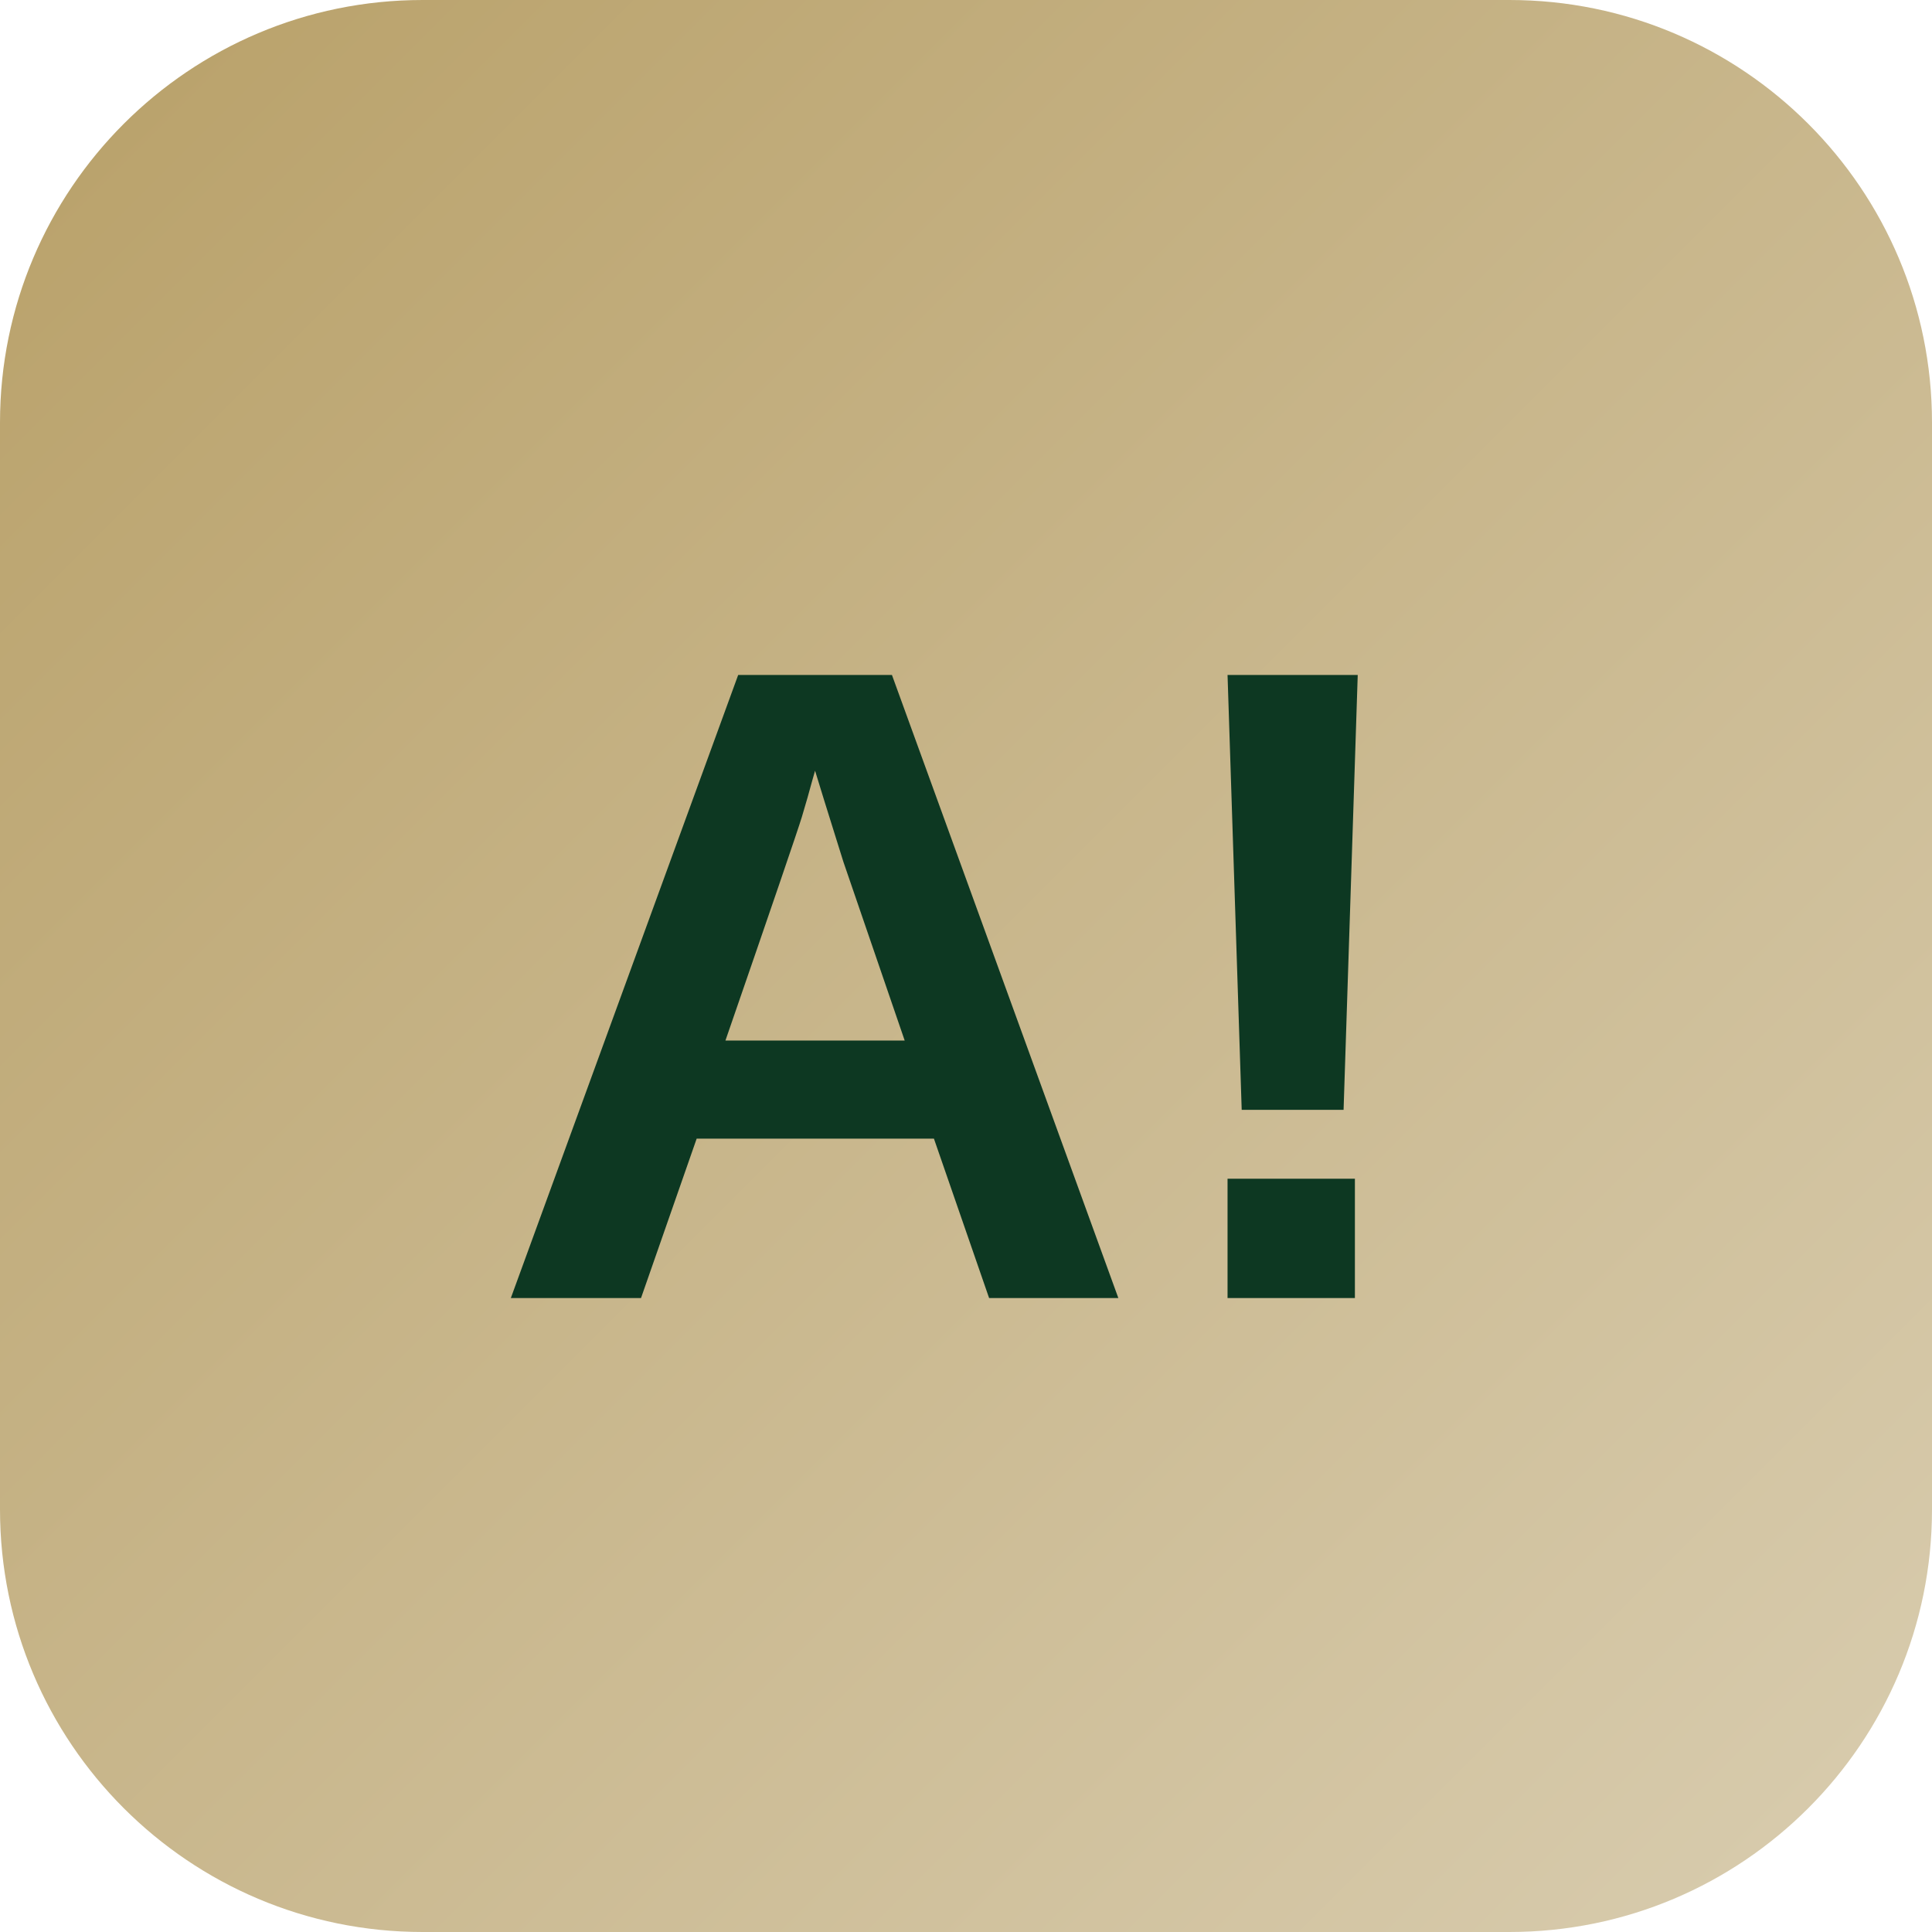
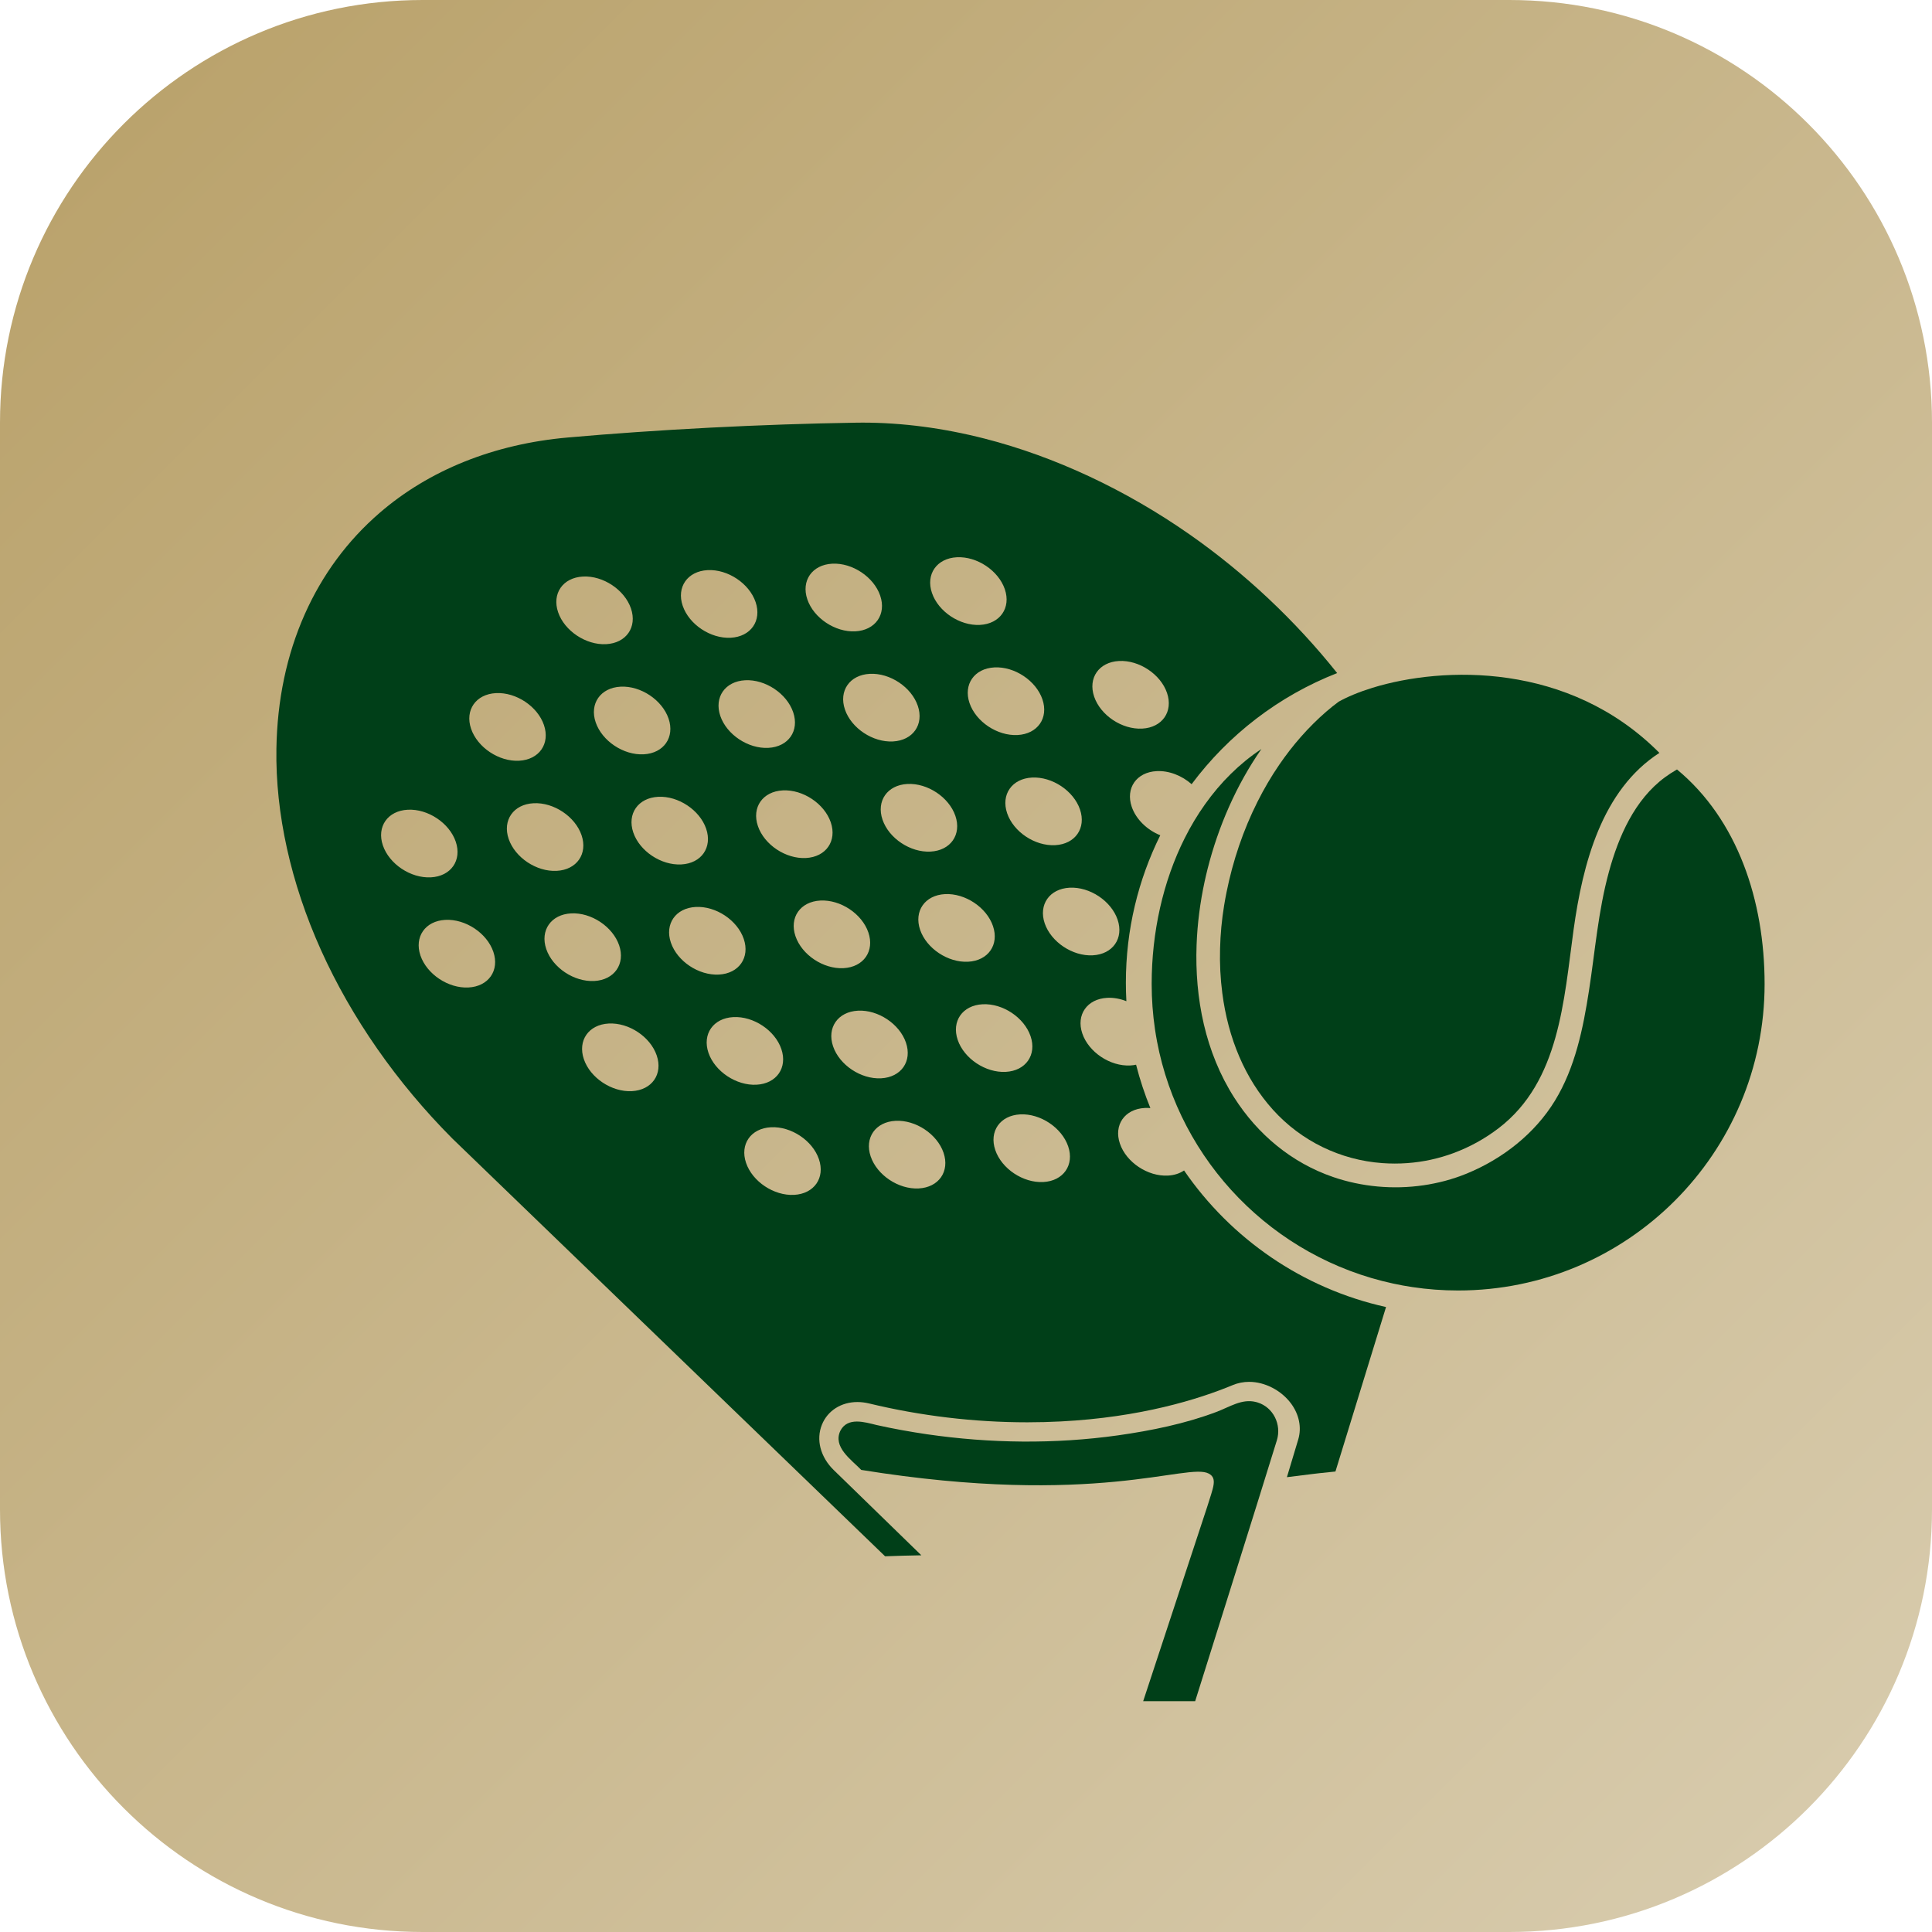
<svg xmlns="http://www.w3.org/2000/svg" viewBox="0 0 64 64">
  <defs>
    <linearGradient id="g" x1="0" y1="0" x2="1" y2="1">
      <stop offset="0" stop-color="#b8a068" />
      <stop offset="1" stop-color="#d9cdb0" />
    </linearGradient>
  </defs>
  <rect width="64" height="64" rx="14" fill="url(#g)" />
-   <text x="32" y="43" text-anchor="middle" font-family="Arial, sans-serif" font-weight="900" font-size="30" fill="#0d3822">A!</text>
+   <svg x="4" y="4" width="56" height="56" viewBox="405 -125 700 700" fill="#003f18">
+     <path d="M 883.727 421.391 C 876.984 443.371 849.891 529.434 849.891 529.434 L 828.363 529.434 L 854.906 448.84 C 857.273 441.094 859.266 437.191 855.531 435.184 C 846.762 430.469 808.859 449.348 711.625 433.66 C 707.492 429.391 699.68 424.141 703.031 417.332 C 706.082 411.727 712.906 413.824 717.98 415.074 C 724.875 416.613 731.848 417.867 738.848 418.898 C 764.969 422.691 791.758 423.023 817.922 419.352 C 831.77 417.387 845.664 414.543 858.543 409.707 C 864.305 407.547 869.129 404.129 874.934 405.508 C 875.211 405.578 875.492 405.66 875.77 405.738 C 882.27 407.77 885.723 414.883 883.727 421.391 " />
+     <path d="M 786.992 314.453 C 778.66 314.883 769.766 308.957 767.129 301.223 C 764.488 293.488 769.105 286.871 777.441 286.441 C 785.773 286.012 794.668 291.938 797.305 299.672 C 799.945 307.398 795.328 314.023 786.992 314.453 Z M 751.57 255.613 C 748.93 247.887 753.535 241.273 761.871 240.844 C 770.207 240.414 779.098 246.328 781.738 254.062 C 784.375 261.801 779.758 268.414 771.434 268.844 C 763.102 269.273 754.207 263.348 751.57 255.613 Z M 735.398 317.109 C 727.066 317.539 718.172 311.613 715.535 303.879 C 712.895 296.156 717.5 289.531 725.836 289.109 C 734.172 288.68 743.062 294.598 745.703 302.332 C 748.34 310.066 743.727 316.68 735.398 317.109 Z M 699.965 258.281 C 697.324 250.547 701.941 243.93 710.277 243.5 C 718.602 243.07 727.496 248.988 730.133 256.723 C 732.781 264.457 728.164 271.074 719.832 271.504 C 711.496 271.934 702.602 266.008 699.965 258.281 Z M 684.395 212.672 C 681.758 204.938 686.375 198.324 694.707 197.895 C 703.043 197.465 711.938 203.379 714.574 211.113 C 717.211 218.848 712.598 225.465 704.262 225.895 C 695.926 226.324 687.035 220.406 684.395 212.672 Z M 683.797 319.77 C 675.461 320.199 666.566 314.273 663.93 306.539 C 661.289 298.812 665.906 292.199 674.242 291.77 C 682.566 291.34 691.461 297.254 694.098 304.988 C 696.746 312.723 692.129 319.34 683.797 319.77 Z M 648.359 260.941 C 645.723 253.203 650.34 246.59 658.672 246.16 C 667.008 245.73 675.902 251.645 678.539 259.379 C 681.176 267.117 676.562 273.73 668.227 274.16 C 659.902 274.59 650.996 268.664 648.359 260.941 Z M 632.801 215.332 C 630.164 207.598 634.77 200.98 643.105 200.551 C 651.438 200.121 660.332 206.039 662.969 213.773 C 665.609 221.508 660.992 228.121 652.668 228.551 C 644.332 228.98 635.441 223.066 632.801 215.332 Z M 616.633 276.82 C 608.297 277.25 599.402 271.332 596.766 263.598 C 594.129 255.863 598.742 249.246 607.07 248.816 C 615.402 248.387 624.297 254.305 626.934 262.039 C 629.574 269.773 624.965 276.391 616.633 276.82 Z M 581.195 217.988 C 578.559 210.254 583.176 203.641 591.508 203.211 C 599.832 202.781 608.727 208.707 611.375 216.43 C 614.012 224.164 609.398 230.781 601.062 231.211 C 592.727 231.641 583.836 225.723 581.195 217.988 Z M 565.625 172.379 C 562.988 164.645 567.605 158.031 575.941 157.602 C 584.273 157.172 593.168 163.098 595.809 170.832 C 598.445 178.555 593.828 185.184 585.492 185.602 C 577.168 186.031 568.273 180.117 565.625 172.379 Z M 548.969 233.898 C 540.645 234.328 531.75 228.402 529.102 220.676 C 526.465 212.941 531.082 206.328 539.414 205.898 C 547.75 205.469 556.645 211.383 559.281 219.117 C 561.918 226.852 557.301 233.469 548.969 233.898 Z M 513.543 175.07 C 510.906 167.336 515.512 160.719 523.844 160.289 C 532.18 159.859 541.074 165.773 543.715 173.512 C 546.352 181.246 541.734 187.859 533.41 188.289 C 525.074 188.719 516.18 182.805 513.543 175.07 Z M 560.371 112.004 C 568.703 111.574 577.598 117.488 580.238 125.223 C 582.875 132.957 578.27 139.574 569.934 140.004 C 561.602 140.434 552.707 134.508 550.066 126.773 C 547.43 119.047 552.047 112.422 560.371 112.004 Z M 596.406 63.734 C 604.738 63.305 613.633 69.223 616.273 76.957 C 618.91 84.691 614.305 91.309 605.969 91.738 C 597.637 92.168 588.742 86.242 586.105 78.516 C 583.465 70.781 588.07 64.164 596.406 63.734 Z M 631.844 122.566 C 634.48 130.289 629.863 136.914 621.527 137.344 C 613.203 137.773 604.301 131.848 601.66 124.113 C 599.023 116.391 603.641 109.766 611.977 109.336 C 620.309 108.906 629.203 114.832 631.844 122.566 Z M 637.098 182.945 C 628.762 183.375 619.871 177.457 617.23 169.723 C 614.594 161.988 619.211 155.371 627.543 154.941 C 635.867 154.512 644.762 160.438 647.41 168.164 C 650.047 175.898 645.434 182.516 637.098 182.945 Z M 648.012 61.078 C 656.344 60.648 665.238 66.562 667.879 74.297 C 670.516 82.035 665.898 88.648 657.562 89.078 C 649.23 89.508 640.336 83.582 637.695 75.848 C 635.059 68.121 639.676 61.508 648.012 61.078 Z M 683.434 119.906 C 686.082 127.633 681.465 134.258 673.133 134.676 C 664.801 135.105 655.906 129.191 653.266 121.457 C 650.629 113.723 655.246 107.105 663.578 106.676 C 671.902 106.246 680.797 112.172 683.434 119.906 Z M 688.703 180.285 C 680.367 180.715 671.473 174.801 668.836 167.066 C 666.195 159.328 670.805 152.715 679.137 152.285 C 687.473 151.855 696.367 157.781 699.004 165.504 C 701.645 173.238 697.027 179.855 688.703 180.285 Z M 699.613 58.41 C 707.938 57.98 716.832 63.906 719.473 71.641 C 722.117 79.375 717.5 85.992 709.168 86.422 C 700.832 86.852 691.938 80.926 689.301 73.188 C 686.664 65.465 691.281 58.84 699.613 58.41 Z M 735.039 117.25 C 737.68 124.973 733.062 131.59 724.738 132.02 C 716.402 132.449 707.508 126.531 704.871 118.797 C 702.234 111.062 706.84 104.449 715.172 104.02 C 723.508 103.59 732.402 109.516 735.039 117.25 Z M 751.207 55.75 C 759.543 55.32 768.438 61.246 771.074 68.98 C 773.711 76.707 769.098 83.332 760.762 83.762 C 752.438 84.184 743.543 78.266 740.906 70.531 C 738.258 62.797 742.875 56.18 751.207 55.75 Z M 720.43 164.406 C 717.793 156.672 722.41 150.055 730.742 149.625 C 739.078 149.195 747.973 155.121 750.609 162.848 C 753.246 170.582 748.629 177.199 740.297 177.629 C 731.961 178.059 723.066 172.141 720.43 164.406 Z M 746.301 195.234 C 754.637 194.805 763.531 200.723 766.168 208.457 C 768.809 216.191 764.199 222.805 755.863 223.234 C 747.531 223.664 738.637 217.738 736 210.016 C 733.359 202.281 737.98 195.664 746.301 195.234 Z M 786.645 114.582 C 789.281 122.316 784.664 128.93 776.332 129.359 C 767.996 129.789 759.105 123.875 756.465 116.141 C 753.828 108.406 758.445 101.789 766.777 101.359 C 775.113 100.93 784.008 106.855 786.645 114.582 Z M 802.203 160.188 C 804.84 167.926 800.234 174.539 791.898 174.969 C 783.566 175.398 774.672 169.484 772.035 161.75 C 769.395 154.012 774.016 147.398 782.34 146.969 C 790.672 146.539 799.566 152.453 802.203 160.188 Z M 818.371 98.703 C 826.707 98.273 835.602 104.199 838.238 111.922 C 840.875 119.656 836.27 126.273 827.938 126.703 C 819.602 127.133 810.707 121.215 808.07 113.48 C 805.434 105.746 810.047 99.133 818.371 98.703 Z M 807.461 220.578 C 799.137 221.008 790.242 215.082 787.594 207.355 C 784.957 199.621 789.57 193.008 797.906 192.578 C 806.242 192.148 815.133 198.062 817.773 205.797 C 820.41 213.531 815.793 220.148 807.461 220.578 Z M 845.293 309.664 C 843.516 310.887 841.246 311.645 838.598 311.785 C 830.266 312.215 821.371 306.297 818.734 298.562 C 816.094 290.828 820.711 284.215 829.035 283.785 C 829.805 283.742 830.574 283.754 831.344 283.832 C 828.984 278.039 826.996 272.043 825.426 265.875 C 824.668 266.035 823.867 266.145 823.027 266.188 C 814.695 266.617 805.801 260.691 803.164 252.953 C 800.523 245.23 805.141 238.605 813.477 238.184 C 816.133 238.047 818.852 238.555 821.41 239.574 C 821.27 237.027 821.199 234.457 821.199 231.879 C 821.199 209.977 826.328 189.258 835.441 170.871 C 830.055 168.703 825.418 164.305 823.629 159.09 C 820.988 151.355 825.605 144.738 833.941 144.309 C 839.086 144.039 844.453 146.199 848.422 149.715 C 863.691 129.242 884.527 113.16 908.691 103.707 C 891.352 81.953 870.477 62.309 847.652 46.34 C 821.109 27.781 791.75 14.051 762.742 6.625 C 745.562 2.227 728.535 0 712.137 0 C 711.117 0 710.098 0.012 709.078 0.031 C 689.949 0.328 669.824 1.02 649.258 2.07 C 628.172 3.168 608.289 4.547 590.18 6.156 C 559.652 8.824 532.66 19.645 512.113 37.445 C 498.844 48.926 488.441 63.027 481.176 79.375 C 473.711 96.164 469.773 114.902 469.453 135.066 C 469.023 161.816 475.41 190.648 487.93 218.438 C 500.531 246.43 519.348 273.41 542.352 296.484 L 721.5 469.426 C 726.316 469.246 731.375 469.094 736.508 469.016 L 706.062 439.387 L 700.242 433.73 C 694.688 428.312 692.828 421.098 695.359 414.883 C 697.707 409.129 703.32 405.551 710.02 405.551 C 711.598 405.551 713.215 405.75 714.855 406.141 C 736.328 411.316 758.395 413.945 780.43 413.945 C 785.066 413.945 789.742 413.824 794.34 413.582 C 827.234 411.887 851.191 404.461 865.492 398.523 C 867.609 397.645 869.887 397.195 872.254 397.195 C 878.742 397.195 885.535 400.711 889.582 406.148 C 892.961 410.707 894.051 416.141 892.57 421.059 L 887.883 436.668 L 898.566 435.34 C 898.957 435.289 902.484 434.859 907.98 434.32 L 928.926 366.215 C 894.359 358.57 864.691 337.926 845.293 309.664 " />
+     <path d="M 1042.125 136.754 C 1018.262 152.137 1010.375 182.684 1006.59 209.953 C 1002.531 239.203 1000.793 272.793 975.633 292.098 C 969.859 296.523 963.551 300.004 956.895 302.449 L 956.895 302.461 C 955.367 303.031 953.809 303.539 952.238 304 C 950.742 304.438 949.23 304.828 947.703 305.16 L 947.703 305.168 C 941.117 306.617 934.293 307.117 927.387 306.617 C 910.008 305.359 893.801 297.484 882.137 284.562 C 876.223 278.008 871.637 270.602 868.219 262.668 C 864.609 254.312 862.312 245.379 861.133 236.258 C 860.332 230.16 860.035 223.977 860.203 217.82 C 860.344 211.812 860.922 205.828 861.871 200 C 862.172 198.145 862.512 196.285 862.891 194.426 C 865.48 181.535 869.766 168.773 875.742 156.902 C 878.383 151.656 881.348 146.578 884.656 141.742 C 890.211 133.609 896.707 126.152 904.145 119.695 C 905.812 118.25 907.539 116.871 909.309 115.559 C 911.098 114.562 913.168 113.562 915.484 112.602 C 916.703 112.094 917.992 111.602 919.352 111.113 C 920.621 110.664 921.953 110.223 923.332 109.793 C 952.41 100.852 1004.641 99.012 1042.125 136.754 " />
+     <path d="M 1085.684 232.449 C 1085.684 302.539 1028.875 359.363 958.785 359.363 C 952.34 359.363 946.016 358.883 939.828 357.953 C 938.5 357.754 937.168 357.531 935.852 357.293 C 934.531 357.055 933.223 356.793 931.914 356.504 C 882.316 345.82 843.516 306.148 834.07 256.082 L 834.07 256.062 C 833.77 254.445 833.492 252.816 833.25 251.168 C 832.352 245.059 831.883 238.805 831.883 232.449 C 831.883 211.164 836.52 190.059 845.562 172.062 C 848.031 167.133 850.84 162.438 853.977 158.039 C 860.395 149.008 868.188 141.211 877.301 135.168 L 877.312 135.168 C 866.891 150.145 859.445 167.344 855.039 184.781 C 854.586 186.582 854.156 188.398 853.766 190.227 C 851.941 198.723 850.801 207.477 850.48 216.262 C 849.672 238.395 854.105 260.73 866.07 279.496 C 875.793 294.746 889.824 306.469 907 312.375 C 918.895 316.461 931.914 317.629 944.438 315.801 C 945.914 315.59 947.395 315.332 948.852 315.023 C 950.371 314.723 951.871 314.371 953.359 313.973 C 956.438 313.145 959.465 312.133 962.402 310.926 C 977.164 304.859 990.523 294.457 998.887 280.734 C 1007.25 267.023 1010.555 250.816 1012.973 235.148 C 1015.531 218.598 1016.762 202.359 1021.199 186.09 C 1025.195 171.422 1031.832 156.121 1044.441 146.84 C 1046.023 145.68 1047.68 144.602 1049.41 143.621 C 1074.441 164.316 1085.684 197.863 1085.684 232.449 " />
+   </svg>
</svg>
